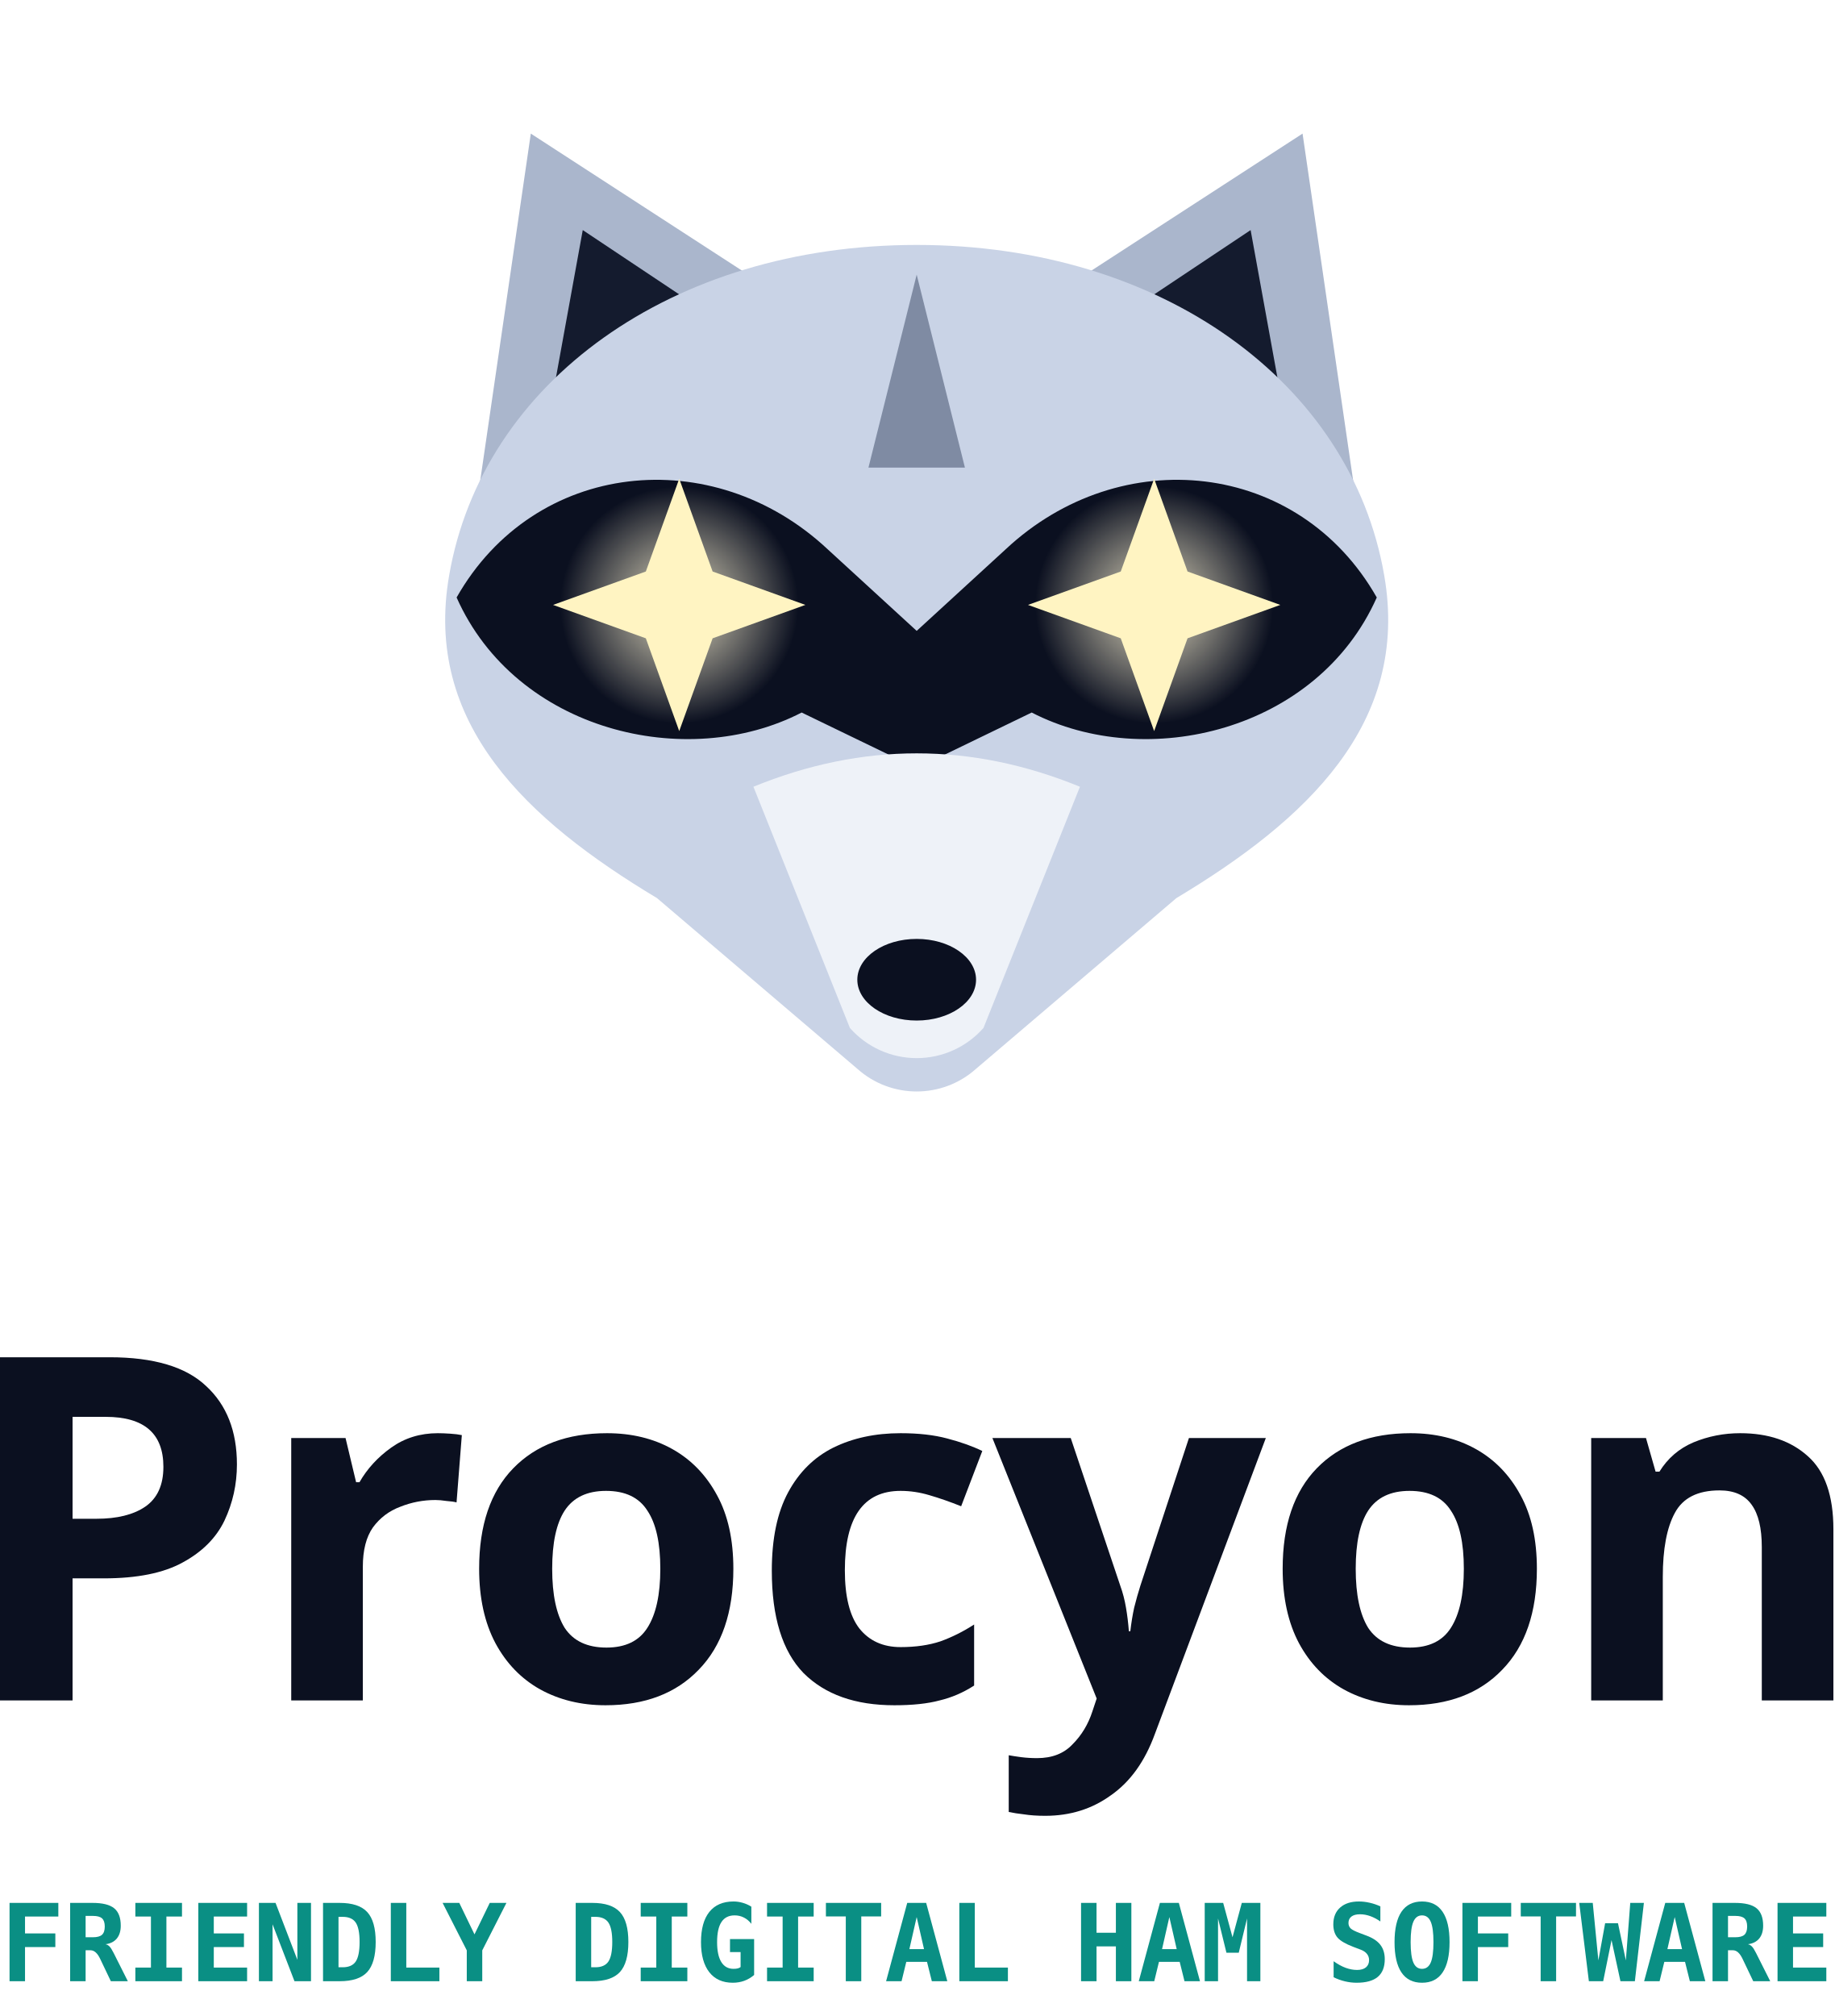
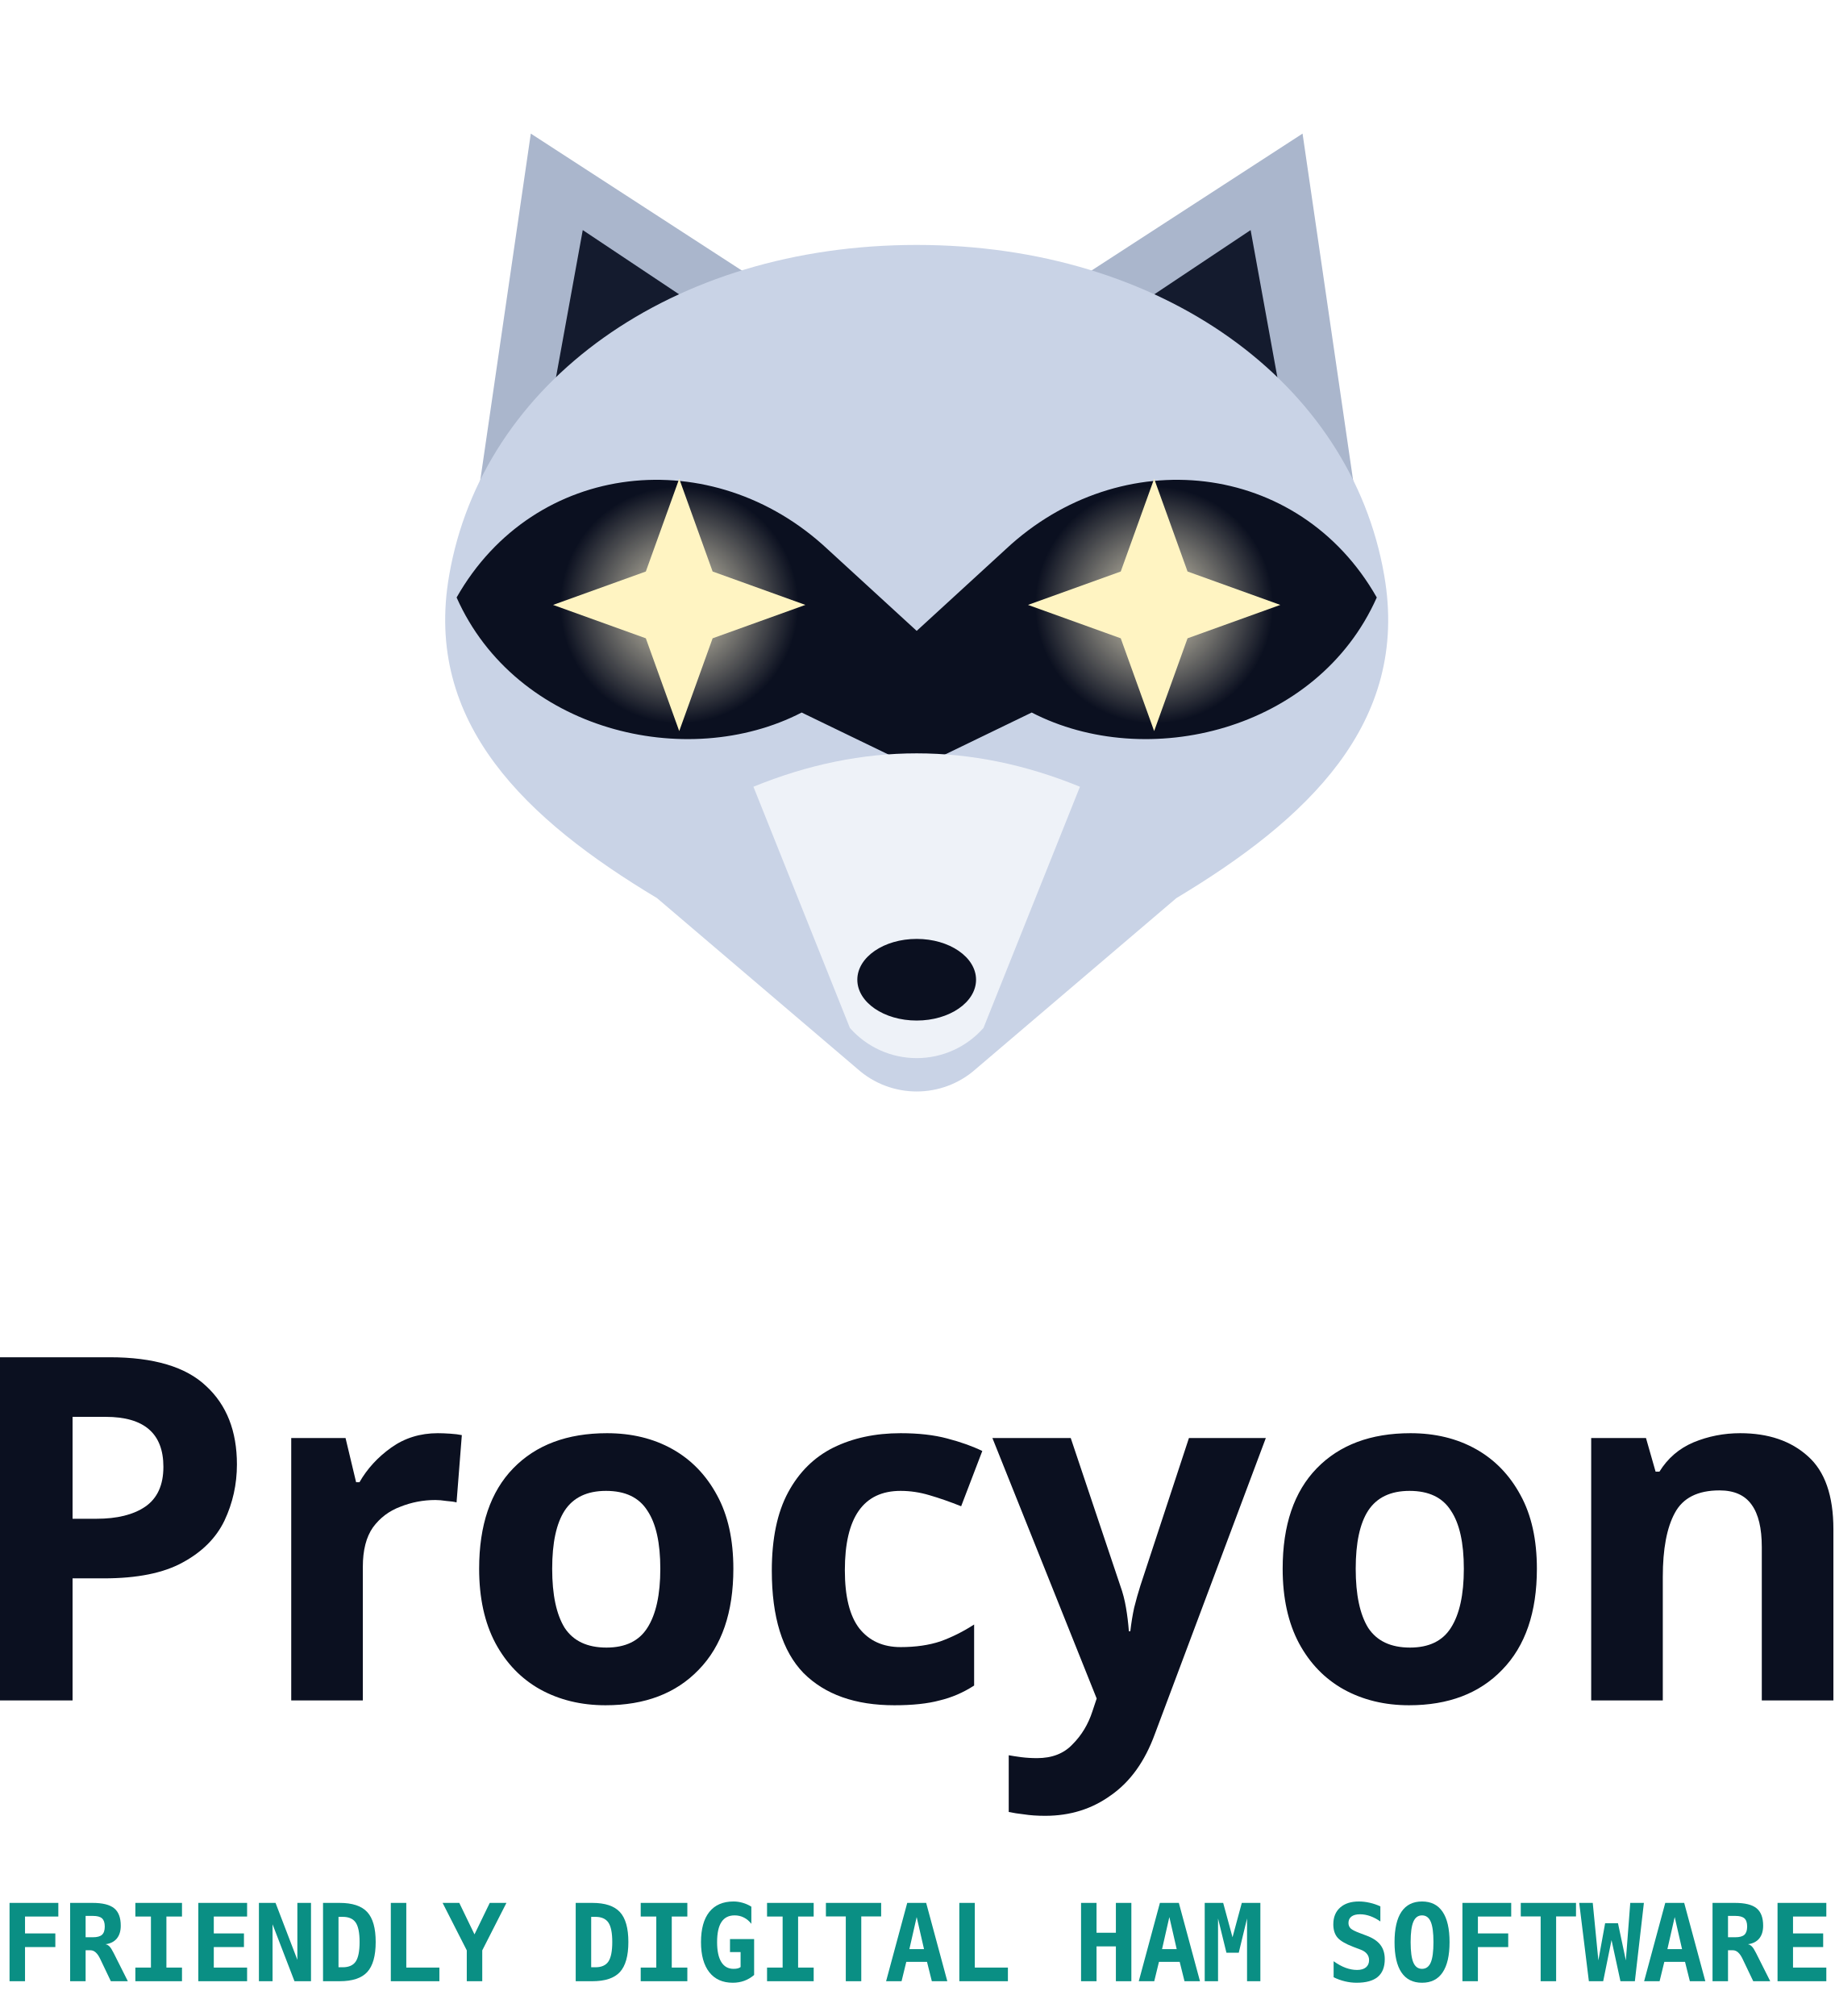
- <svg xmlns="http://www.w3.org/2000/svg" viewBox="0 0 649 713" version="1.1" id="svg45">
-   <defs id="defs49" />
-   <g transform="matrix(13.125,0,0,13.125,114.27,0)" id="g37">
+ <svg xmlns="http://www.w3.org/2000/svg" viewBox="0 0 649 713" version="1.1" id="svg43">
+   <defs id="defs47" />
+   <g transform="matrix(13.125,0,0,13.125,114.27,0)" id="g35">
    <defs id="defs9">
      <radialGradient id="glow" cx="0.5" cy="0.5" r="0.5">
        <stop offset="0" stop-color="#fff6d6" stop-opacity=".9" id="stop4" />
        <stop offset="1" stop-color="#fff6d6" stop-opacity="0" id="stop6" />
      </radialGradient>
    </defs>
    <path d="M 4.2,13.2 5.6,3.6 13,8.4 Z" fill="#aab6cc" id="path11" />
    <path d="M 27.8,13.2 26.4,3.6 19,8.4 Z" fill="#aab6cc" id="path13" />
    <path d="M 6.2,10.6 7,6.2 10.6,8.6 Z" fill="#141b2e" id="path15" />
    <path d="M 25.8,10.6 25,6.2 21.4,8.6 Z" fill="#141b2e" id="path17" />
    <path d="m 16,6.6 c 6.6,0 11.7,3.7 12.6,8.9 0.7,4 -2.1,6.6 -5.6,8.7 l -5.4,4.6 a 2.4,2.4 0 0 1 -3.2,0 L 9,24.2 C 5.5,22.1 2.7,19.5 3.4,15.5 4.3,10.3 9.4,6.6 16,6.6 Z" fill="#c9d3e6" id="path19" />
-     <path d="m 16,7.4 -1.3,5.2 h 2.6 z" fill="#7f8ba3" id="path21" />
-     <path d="m 3.6,16.1 c 2.1,-3.7 6.9,-4.2 10,-1.3 L 16,17 18.4,14.8 c 3.1,-2.9 7.9,-2.4 10,1.3 -1.6,3.6 -6.2,4.7 -9.3,3.1 L 16,20.7 12.9,19.2 C 9.8,20.8 5.2,19.7 3.6,16.1 Z" fill="#0b1020" id="path23" />
-     <path d="m 11.6,21.2 q 4.4,-1.8 8.8,0 l -2.6,6.5 a 2.4,2.4 0 0 1 -3.6,0 z" fill="#eef2f8" id="path25" />
-     <path id="ellipse27" style="fill:#0b1020" d="M 17.6,26.4 A 1.6,1.1 0 0 1 16,27.5 1.6,1.1 0 0 1 14.4,26.4 1.6,1.1 0 0 1 16,25.3 1.6,1.1 0 0 1 17.6,26.4 Z" />
-     <path id="circle29" style="fill:url(#glow)" d="m 12.8,16.3 a 3.2,3.2 0 0 1 -3.2,3.2 3.2,3.2 0 0 1 -3.2,-3.2 3.2,3.2 0 0 1 3.2,-3.2 3.2,3.2 0 0 1 3.2,3.2 z" />
-     <path id="circle31" style="fill:url(#glow)" d="m 25.6,16.3 a 3.2,3.2 0 0 1 -3.2,3.2 3.2,3.2 0 0 1 -3.2,-3.2 3.2,3.2 0 0 1 3.2,-3.2 3.2,3.2 0 0 1 3.2,3.2 z" />
-     <path d="m 9.6,12.9 0.9,2.5 2.5,0.9 -2.5,0.9 -0.9,2.5 -0.9,-2.5 -2.5,-0.9 2.5,-0.9 z" fill="#fff4c2" id="path33" />
-     <path d="m 22.4,12.9 0.9,2.5 2.5,0.9 -2.5,0.9 -0.9,2.5 -0.9,-2.5 -2.5,-0.9 2.5,-0.9 z" fill="#fff4c2" id="path35" />
+     <path d="m 3.6,16.1 c 2.1,-3.7 6.9,-4.2 10,-1.3 L 16,17 18.4,14.8 c 3.1,-2.9 7.9,-2.4 10,1.3 -1.6,3.6 -6.2,4.7 -9.3,3.1 L 16,20.7 12.9,19.2 C 9.8,20.8 5.2,19.7 3.6,16.1 Z" fill="#0b1020" id="path21" />
+     <path d="m 11.6,21.2 q 4.4,-1.8 8.8,0 l -2.6,6.5 a 2.4,2.4 0 0 1 -3.6,0 z" fill="#eef2f8" id="path23" />
+     <path id="ellipse25" style="fill:#0b1020" d="M 17.6,26.4 A 1.6,1.1 0 0 1 16,27.5 1.6,1.1 0 0 1 14.4,26.4 1.6,1.1 0 0 1 16,25.3 1.6,1.1 0 0 1 17.6,26.4 Z" />
+     <path id="circle27" style="fill:url(#glow)" d="m 12.8,16.3 a 3.2,3.2 0 0 1 -3.2,3.2 3.2,3.2 0 0 1 -3.2,-3.2 3.2,3.2 0 0 1 3.2,-3.2 3.2,3.2 0 0 1 3.2,3.2 z" />
+     <path id="circle29" style="fill:url(#glow)" d="m 25.6,16.3 a 3.2,3.2 0 0 1 -3.2,3.2 3.2,3.2 0 0 1 -3.2,-3.2 3.2,3.2 0 0 1 3.2,-3.2 3.2,3.2 0 0 1 3.2,3.2 z" />
+     <path d="m 9.6,12.9 0.9,2.5 2.5,0.9 -2.5,0.9 -0.9,2.5 -0.9,-2.5 -2.5,-0.9 2.5,-0.9 z" fill="#fff4c2" id="path31" />
+     <path d="m 22.4,12.9 0.9,2.5 2.5,0.9 -2.5,0.9 -0.9,2.5 -0.9,-2.5 -2.5,-0.9 2.5,-0.9 z" fill="#fff4c2" id="path33" />
  </g>
-   <g transform="translate(0,410.7)" id="g43">
-     <g aria-label="Procyon" id="text39" style="font-weight:700;font-size:170px;font-family:'Noto Sans';letter-spacing:-1.7;fill:#0b1020">
-       <path d="m 38.76,69.32 q 23.46,0 34.17,10.2 10.88,10.03 10.88,27.71 0,10.54 -4.42,19.89 -4.42,9.18 -14.79,14.79 -10.2,5.61 -27.88,5.61 H 25.67 V 190.7 H -1.9073486e-7 V 69.32 Z m -1.36,21.08 H 25.67 V 126.44 h 8.5 q 10.88,0 17.17,-4.25 6.46,-4.42 6.46,-14.11 0,-17.68 -20.4,-17.68 z" id="path54" />
-       <path d="m 154.87,96.18 q 1.87,0 4.42,0.17 2.55,0.17 4.08,0.51 l -1.87,23.8 q -1.19,-0.34 -3.57,-0.51 -2.21,-0.34 -3.91,-0.34 -6.46,0 -12.41,2.38 -5.95,2.21 -9.69,7.31 -3.57,5.1 -3.57,13.94 v 47.26 h -25.33 V 97.88 h 19.21 l 3.74,15.64 h 1.19 q 4.08,-7.14 11.22,-12.24 7.14,-5.1 16.49,-5.1 z" id="path56" />
-       <path d="m 259.42,144.12 q 0,23.12 -12.24,35.7 -12.07,12.58 -32.98,12.58 -12.92,0 -23.12,-5.61 -10.03,-5.61 -15.81,-16.32 -5.78,-10.88 -5.78,-26.35 0,-23.12 12.07,-35.53 12.07,-12.41 33.15,-12.41 13.09,0 23.12,5.61 10.03,5.61 15.81,16.32 5.78,10.54 5.78,26.01 z m -64.09,0 q 0,13.77 4.42,20.91 4.59,6.97 14.79,6.97 10.03,0 14.45,-6.97 4.59,-7.14 4.59,-20.91 0,-13.77 -4.59,-20.57 -4.42,-6.97 -14.62,-6.97 -10.03,0 -14.62,6.97 -4.42,6.8 -4.42,20.57 z" id="path58" />
-       <path d="m 316.37,192.4 q -20.74,0 -32.13,-11.39 -11.22,-11.56 -11.22,-36.21 0,-17 5.78,-27.71 5.78,-10.71 15.98,-15.81 10.37,-5.1 23.8,-5.1 9.52,0 16.49,1.87 7.14,1.87 12.41,4.42 l -7.48,19.55 q -5.95,-2.38 -11.22,-3.91 -5.1,-1.53 -10.2,-1.53 -19.72,0 -19.72,28.05 0,13.94 5.1,20.57 5.27,6.63 14.62,6.63 7.99,0 14.11,-2.04 6.12,-2.21 11.9,-5.95 v 21.59 q -5.78,3.74 -12.24,5.27 -6.29,1.7 -15.98,1.7 z" id="path60" />
-       <path d="m 351.05,97.88 h 27.71 l 17.51,52.19 q 1.36,3.74 2.04,7.82 0.68,3.91 1.02,8.33 h 0.51 q 0.51,-4.42 1.36,-8.33 1.02,-4.08 2.21,-7.82 l 17.17,-52.19 h 27.2 L 408.51,202.6 q -5.27,14.45 -15.47,21.59 -10.03,7.31 -23.29,7.31 -4.25,0 -7.48,-0.51 -3.06,-0.34 -5.44,-0.85 v -20.06 q 1.87,0.34 4.42,0.68 2.72,0.34 5.61,0.34 7.99,0 12.58,-4.93 4.76,-4.76 6.97,-11.56 l 1.53,-4.59 z" id="path62" />
-       <path d="m 543.66,144.12 q 0,23.12 -12.24,35.7 -12.07,12.58 -32.98,12.58 -12.92,0 -23.12,-5.61 -10.03,-5.61 -15.81,-16.32 -5.78,-10.88 -5.78,-26.35 0,-23.12 12.07,-35.53 12.07,-12.41 33.15,-12.41 13.09,0 23.12,5.61 10.03,5.61 15.81,16.32 5.78,10.54 5.78,26.01 z m -64.09,0 q 0,13.77 4.42,20.91 4.59,6.97 14.79,6.97 10.03,0 14.45,-6.97 4.59,-7.14 4.59,-20.91 0,-13.77 -4.59,-20.57 -4.42,-6.97 -14.62,-6.97 -10.03,0 -14.62,6.97 -4.42,6.8 -4.42,20.57 z" id="path64" />
-       <path d="m 615.57,96.18 q 14.96,0 23.97,8.16 9.01,7.99 9.01,25.84 v 60.52 h -25.33 v -54.23 q 0,-10.03 -3.57,-14.96 -3.57,-5.1 -11.39,-5.1 -11.56,0 -15.81,7.99 -4.25,7.82 -4.25,22.61 v 43.69 h -25.33 V 97.88 h 19.38 l 3.4,11.9 h 1.36 q 4.42,-7.14 12.07,-10.37 7.82,-3.23 16.49,-3.23 z" id="path66" />
+   <g transform="translate(0,410.7)" id="g41">
+     <g aria-label="Procyon" id="text37" style="font-weight:700;font-size:170px;font-family:'Noto Sans';letter-spacing:-1.7;fill:#0b1020">
+       <path d="m 38.76,69.32 q 23.46,0 34.17,10.2 10.88,10.03 10.88,27.71 0,10.54 -4.42,19.89 -4.42,9.18 -14.79,14.79 -10.2,5.61 -27.88,5.61 H 25.67 V 190.7 H -1.9073486e-7 V 69.32 Z m -1.36,21.08 H 25.67 V 126.44 h 8.5 q 10.88,0 17.17,-4.25 6.46,-4.42 6.46,-14.11 0,-17.68 -20.4,-17.68 z" id="path52" />
+       <path d="m 154.87,96.18 q 1.87,0 4.42,0.17 2.55,0.17 4.08,0.51 l -1.87,23.8 q -1.19,-0.34 -3.57,-0.51 -2.21,-0.34 -3.91,-0.34 -6.46,0 -12.41,2.38 -5.95,2.21 -9.69,7.31 -3.57,5.1 -3.57,13.94 v 47.26 h -25.33 V 97.88 h 19.21 l 3.74,15.64 h 1.19 q 4.08,-7.14 11.22,-12.24 7.14,-5.1 16.49,-5.1 z" id="path54" />
+       <path d="m 259.42,144.12 q 0,23.12 -12.24,35.7 -12.07,12.58 -32.98,12.58 -12.92,0 -23.12,-5.61 -10.03,-5.61 -15.81,-16.32 -5.78,-10.88 -5.78,-26.35 0,-23.12 12.07,-35.53 12.07,-12.41 33.15,-12.41 13.09,0 23.12,5.61 10.03,5.61 15.81,16.32 5.78,10.54 5.78,26.01 z m -64.09,0 q 0,13.77 4.42,20.91 4.59,6.97 14.79,6.97 10.03,0 14.45,-6.97 4.59,-7.14 4.59,-20.91 0,-13.77 -4.59,-20.57 -4.42,-6.97 -14.62,-6.97 -10.03,0 -14.62,6.97 -4.42,6.8 -4.42,20.57 z" id="path56" />
+       <path d="m 316.37,192.4 q -20.74,0 -32.13,-11.39 -11.22,-11.56 -11.22,-36.21 0,-17 5.78,-27.71 5.78,-10.71 15.98,-15.81 10.37,-5.1 23.8,-5.1 9.52,0 16.49,1.87 7.14,1.87 12.41,4.42 l -7.48,19.55 q -5.95,-2.38 -11.22,-3.91 -5.1,-1.53 -10.2,-1.53 -19.72,0 -19.72,28.05 0,13.94 5.1,20.57 5.27,6.63 14.62,6.63 7.99,0 14.11,-2.04 6.12,-2.21 11.9,-5.95 v 21.59 q -5.78,3.74 -12.24,5.27 -6.29,1.7 -15.98,1.7 z" id="path58" />
+       <path d="m 351.05,97.88 h 27.71 l 17.51,52.19 q 1.36,3.74 2.04,7.82 0.68,3.91 1.02,8.33 h 0.51 q 0.51,-4.42 1.36,-8.33 1.02,-4.08 2.21,-7.82 l 17.17,-52.19 h 27.2 L 408.51,202.6 q -5.27,14.45 -15.47,21.59 -10.03,7.31 -23.29,7.31 -4.25,0 -7.48,-0.51 -3.06,-0.34 -5.44,-0.85 v -20.06 q 1.87,0.34 4.42,0.68 2.72,0.34 5.61,0.34 7.99,0 12.58,-4.93 4.76,-4.76 6.97,-11.56 l 1.53,-4.59 z" id="path60" />
+       <path d="m 543.66,144.12 q 0,23.12 -12.24,35.7 -12.07,12.58 -32.98,12.58 -12.92,0 -23.12,-5.61 -10.03,-5.61 -15.81,-16.32 -5.78,-10.88 -5.78,-26.35 0,-23.12 12.07,-35.53 12.07,-12.41 33.15,-12.41 13.09,0 23.12,5.61 10.03,5.61 15.81,16.32 5.78,10.54 5.78,26.01 z m -64.09,0 q 0,13.77 4.42,20.91 4.59,6.97 14.79,6.97 10.03,0 14.45,-6.97 4.59,-7.14 4.59,-20.91 0,-13.77 -4.59,-20.57 -4.42,-6.97 -14.62,-6.97 -10.03,0 -14.62,6.97 -4.42,6.8 -4.42,20.57 z" id="path62" />
+       <path d="m 615.57,96.18 q 14.96,0 23.97,8.16 9.01,7.99 9.01,25.84 v 60.52 h -25.33 v -54.23 q 0,-10.03 -3.57,-14.96 -3.57,-5.1 -11.39,-5.1 -11.56,0 -15.81,7.99 -4.25,7.82 -4.25,22.61 v 43.69 h -25.33 V 97.88 h 19.38 l 3.4,11.9 h 1.36 q 4.42,-7.14 12.07,-10.37 7.82,-3.23 16.49,-3.23 z" id="path64" />
    </g>
-     <g aria-label="FRIENDLY DIGITAL HAM SOFTWARE" id="text41" style="font-weight:700;font-size:38px;font-family:'DejaVu Sans Mono';fill:#0a8f84">
-       <path d="M 20.633,267.122 H 8.851 v 5.975 H 19.575 v 4.824 H 8.851 V 290 H 3.377 V 262.298 H 20.633 Z" id="path69" />
-       <path d="m 37.319,276.919 q 0.816,0.167 1.41,0.779 0.612,0.594 1.484,2.338 L 45.223,290 h -6.012 l -3.34,-6.995 q -0.148,-0.297 -0.39,-0.816 -1.466,-3.136 -3.451,-3.136 h -1.744 V 290 h -5.474 v -27.702 h 7.904 q 5.344,0 7.663,1.893 2.338,1.893 2.338,6.16 0,2.857 -1.392,4.546 -1.392,1.688 -4.008,2.022 z m -7.032,-10.02 v 7.552 h 2.579 q 2.245,0 3.21,-0.872 0.983,-0.891 0.983,-2.913 0,-2.022 -0.965,-2.895 -0.965,-0.872 -3.229,-0.872 z" id="path71" />
-       <path d="m 47.882,267.122 v -4.824 h 16.495 v 4.824 h -5.511 v 18.054 h 5.511 V 290 H 47.882 v -4.824 h 5.511 v -18.054 z" id="path73" />
-       <path d="M 87.409,290 H 70.153 V 262.298 H 87.409 v 4.824 H 75.627 v 5.975 h 10.669 v 4.824 H 75.627 v 7.255 H 87.409 Z" id="path75" />
-       <path d="m 91.59,262.298 h 5.882 l 7.719,20.132 v -20.132 h 4.824 V 290 h -5.845 L 96.414,269.868 V 290 h -4.824 z" id="path77" />
-       <path d="m 119.743,267.233 v 17.831 h 1.484 q 3.229,0 4.602,-2.022 1.373,-2.041 1.373,-6.921 0,-4.843 -1.373,-6.865 -1.373,-2.022 -4.602,-2.022 z m -5.474,-4.936 h 5.863 q 6.791,0 9.778,3.247 2.987,3.229 2.987,10.576 0,7.366 -2.987,10.632 Q 126.923,290 120.132,290 h -5.863 z" id="path79" />
-       <path d="m 138.247,290 v -27.702 h 5.474 v 22.878 h 11.708 V 290 Z" id="path81" />
-       <path d="m 156.566,262.298 h 5.9 l 5.381,11.133 5.399,-11.133 h 5.9 l -8.554,16.792 V 290 h -5.474 v -10.91 z" id="path83" />
-       <path d="m 209.125,267.233 v 17.831 h 1.484 q 3.229,0 4.602,-2.022 1.373,-2.041 1.373,-6.921 0,-4.843 -1.373,-6.865 -1.373,-2.022 -4.602,-2.022 z m -5.474,-4.936 h 5.863 q 6.791,0 9.778,3.247 2.987,3.229 2.987,10.576 0,7.366 -2.987,10.632 Q 216.305,290 209.514,290 h -5.863 z" id="path85" />
-       <path d="m 226.646,267.122 v -4.824 h 16.495 v 4.824 h -5.511 v 18.054 h 5.511 V 290 h -16.495 v -4.824 h 5.511 v -18.054 z" id="path87" />
-       <path d="m 261.979,284.99 v -5.288 h -3.748 v -4.602 h 8.535 v 12.691 q -1.577,1.354 -3.488,2.06 -1.893,0.687 -4.063,0.687 -5.381,0 -8.312,-3.729 -2.932,-3.748 -2.932,-10.632 0,-6.995 2.95,-10.688 2.969,-3.692 8.554,-3.692 1.67,0 3.284,0.482 1.614,0.464 3.024,1.354 v 6.067 q -1.15,-1.484 -2.653,-2.227 -1.484,-0.761 -3.266,-0.761 -3.117,0 -4.657,2.356 -1.54,2.338 -1.54,7.106 0,4.62 1.484,7.032 1.484,2.412 4.323,2.412 0.854,0 1.484,-0.148 0.631,-0.167 1.021,-0.482 z" id="path89" />
-       <path d="m 271.337,267.122 v -4.824 h 16.495 v 4.824 h -5.511 v 18.054 h 5.511 V 290 h -16.495 v -4.824 h 5.511 v -18.054 z" id="path91" />
-       <path d="m 304.666,290 h -5.474 v -22.915 h -7.032 v -4.787 h 19.538 v 4.787 h -7.032 z" id="path93" />
-       <path d="m 324.266,267.308 -2.579,11.337 h 5.177 z m -3.34,-5.01 h 6.698 L 335.102,290 h -5.474 l -1.707,-6.847 h -7.329 L 318.922,290 h -5.474 z" id="path95" />
-       <path d="m 339.356,290 v -27.702 h 5.474 v 22.878 h 11.708 V 290 Z" id="path97" />
-       <path d="m 382.414,262.298 h 5.474 v 10.558 h 6.847 v -10.558 h 5.474 V 290 h -5.474 v -12.32 h -6.847 V 290 h -5.474 z" id="path99" />
-       <path d="m 413.647,267.308 -2.579,11.337 h 5.177 z m -3.34,-5.01 h 6.698 L 424.483,290 h -5.474 l -1.707,-6.847 h -7.329 L 408.304,290 h -5.474 z" id="path101" />
-       <path d="m 426.159,262.298 h 6.531 l 3.303,12.153 3.284,-12.153 h 6.568 V 290 h -4.713 v -22.191 l -2.932,12.116 h -4.36 l -2.969,-12.116 V 290 h -4.713 z" id="path103" />
-       <path d="m 478.717,277.847 q -4.138,-1.577 -5.604,-3.303 -1.466,-1.744 -1.466,-4.676 0,-3.767 2.412,-5.919 2.412,-2.152 6.624,-2.152 1.911,0 3.822,0.445 1.911,0.427 3.785,1.28 v 5.344 q -1.763,-1.243 -3.581,-1.893 -1.818,-0.649 -3.6,-0.649 -1.985,0 -3.043,0.798 -1.058,0.798 -1.058,2.282 0,1.15 0.761,1.911 0.779,0.742 3.229,1.651 l 2.356,0.891 q 3.34,1.225 4.917,3.247 1.577,2.022 1.577,5.103 0,4.193 -2.486,6.271 -2.468,2.06 -7.478,2.06 -2.06,0 -4.138,-0.501 -2.06,-0.482 -3.989,-1.447 v -5.659 q 2.189,1.559 4.23,2.319 2.06,0.761 4.063,0.761 2.022,0 3.136,-0.909 1.113,-0.928 1.113,-2.579 0,-1.243 -0.742,-2.171 -0.742,-0.946 -2.152,-1.484 z" id="path105" />
-       <path d="m 503.029,266.714 q -2.097,0 -3.062,2.245 -0.965,2.227 -0.965,7.218 0,4.973 0.965,7.218 0.965,2.227 3.062,2.227 2.115,0 3.08,-2.227 0.965,-2.245 0.965,-7.218 0,-4.991 -0.965,-7.218 -0.965,-2.245 -3.08,-2.245 z m -9.723,9.463 q 0,-7.106 2.449,-10.743 2.468,-3.637 7.273,-3.637 4.824,0 7.273,3.637 2.468,3.637 2.468,10.743 0,7.088 -2.468,10.725 -2.449,3.637 -7.273,3.637 -4.806,0 -7.273,-3.637 -2.449,-3.637 -2.449,-10.725 z" id="path107" />
-       <path d="m 534.578,267.122 h -11.782 v 5.975 h 10.725 v 4.824 H 522.795 V 290 h -5.474 v -27.702 h 17.256 z" id="path109" />
-       <path d="m 550.466,290 h -5.474 v -22.915 h -7.032 v -4.787 h 19.538 v 4.787 h -7.032 z" id="path111" />
-       <path d="m 558.636,262.298 h 4.787 l 1.985,20.336 2.394,-13.155 h 4.546 l 2.783,13.155 1.559,-20.336 h 4.824 L 578.322,290 h -5.103 L 570.065,275.453 567.115,290 h -5.065 z" id="path113" />
-       <path d="m 592.411,267.308 -2.579,11.337 h 5.177 z m -3.34,-5.01 h 6.698 L 603.247,290 h -5.474 l -1.707,-6.847 h -7.329 L 587.067,290 h -5.474 z" id="path115" />
-       <path d="m 618.3,276.919 q 0.816,0.167 1.41,0.779 0.612,0.594 1.484,2.338 L 626.205,290 h -6.012 l -3.34,-6.995 q -0.148,-0.297 -0.39,-0.816 -1.466,-3.136 -3.451,-3.136 h -1.744 V 290 h -5.474 v -27.702 h 7.904 q 5.344,0 7.663,1.893 2.338,1.893 2.338,6.16 0,2.857 -1.392,4.546 -1.392,1.688 -4.008,2.022 z m -7.032,-10.02 v 7.552 h 2.579 q 2.245,0 3.21,-0.872 0.983,-0.891 0.983,-2.913 0,-2.022 -0.965,-2.895 -0.965,-0.872 -3.229,-0.872 z" id="path117" />
-       <path d="m 646.045,290 h -17.256 v -27.702 h 17.256 v 4.824 h -11.782 v 5.975 h 10.669 v 4.824 h -10.669 v 7.255 h 11.782 z" id="path119" />
+     <g aria-label="FRIENDLY DIGITAL HAM SOFTWARE" id="text39" style="font-weight:700;font-size:38px;font-family:'DejaVu Sans Mono';fill:#0a8f84">
+       <path d="M 20.633,267.122 H 8.851 v 5.975 H 19.575 v 4.824 H 8.851 V 290 H 3.377 V 262.298 H 20.633 Z" id="path67" />
+       <path d="m 37.319,276.919 q 0.816,0.167 1.41,0.779 0.612,0.594 1.484,2.338 L 45.223,290 h -6.012 l -3.34,-6.995 q -0.148,-0.297 -0.39,-0.816 -1.466,-3.136 -3.451,-3.136 h -1.744 V 290 h -5.474 v -27.702 h 7.904 q 5.344,0 7.663,1.893 2.338,1.893 2.338,6.16 0,2.857 -1.392,4.546 -1.392,1.688 -4.008,2.022 z m -7.032,-10.02 v 7.552 h 2.579 q 2.245,0 3.21,-0.872 0.983,-0.891 0.983,-2.913 0,-2.022 -0.965,-2.895 -0.965,-0.872 -3.229,-0.872 z" id="path69" />
+       <path d="m 47.882,267.122 v -4.824 h 16.495 v 4.824 h -5.511 v 18.054 h 5.511 V 290 H 47.882 v -4.824 h 5.511 v -18.054 z" id="path71" />
+       <path d="M 87.409,290 H 70.153 V 262.298 H 87.409 v 4.824 H 75.627 v 5.975 h 10.669 v 4.824 H 75.627 v 7.255 H 87.409 Z" id="path73" />
+       <path d="m 91.59,262.298 h 5.882 l 7.719,20.132 v -20.132 h 4.824 V 290 h -5.845 L 96.414,269.868 V 290 h -4.824 z" id="path75" />
+       <path d="m 119.743,267.233 v 17.831 h 1.484 q 3.229,0 4.602,-2.022 1.373,-2.041 1.373,-6.921 0,-4.843 -1.373,-6.865 -1.373,-2.022 -4.602,-2.022 z m -5.474,-4.936 h 5.863 q 6.791,0 9.778,3.247 2.987,3.229 2.987,10.576 0,7.366 -2.987,10.632 Q 126.923,290 120.132,290 h -5.863 z" id="path77" />
+       <path d="m 138.247,290 v -27.702 h 5.474 v 22.878 h 11.708 V 290 Z" id="path79" />
+       <path d="m 156.566,262.298 h 5.9 l 5.381,11.133 5.399,-11.133 h 5.9 l -8.554,16.792 V 290 h -5.474 v -10.91 z" id="path81" />
+       <path d="m 209.125,267.233 v 17.831 h 1.484 q 3.229,0 4.602,-2.022 1.373,-2.041 1.373,-6.921 0,-4.843 -1.373,-6.865 -1.373,-2.022 -4.602,-2.022 z m -5.474,-4.936 h 5.863 q 6.791,0 9.778,3.247 2.987,3.229 2.987,10.576 0,7.366 -2.987,10.632 Q 216.305,290 209.514,290 h -5.863 z" id="path83" />
+       <path d="m 226.646,267.122 v -4.824 h 16.495 v 4.824 h -5.511 v 18.054 h 5.511 V 290 h -16.495 v -4.824 h 5.511 v -18.054 z" id="path85" />
+       <path d="m 261.979,284.99 v -5.288 h -3.748 v -4.602 h 8.535 v 12.691 q -1.577,1.354 -3.488,2.06 -1.893,0.687 -4.063,0.687 -5.381,0 -8.312,-3.729 -2.932,-3.748 -2.932,-10.632 0,-6.995 2.95,-10.688 2.969,-3.692 8.554,-3.692 1.67,0 3.284,0.482 1.614,0.464 3.024,1.354 v 6.067 q -1.15,-1.484 -2.653,-2.227 -1.484,-0.761 -3.266,-0.761 -3.117,0 -4.657,2.356 -1.54,2.338 -1.54,7.106 0,4.62 1.484,7.032 1.484,2.412 4.323,2.412 0.854,0 1.484,-0.148 0.631,-0.167 1.021,-0.482 z" id="path87" />
+       <path d="m 271.337,267.122 v -4.824 h 16.495 v 4.824 h -5.511 v 18.054 h 5.511 V 290 h -16.495 v -4.824 h 5.511 v -18.054 z" id="path89" />
+       <path d="m 304.666,290 h -5.474 v -22.915 h -7.032 v -4.787 h 19.538 v 4.787 h -7.032 z" id="path91" />
+       <path d="m 324.266,267.308 -2.579,11.337 h 5.177 z m -3.34,-5.01 h 6.698 L 335.102,290 h -5.474 l -1.707,-6.847 h -7.329 L 318.922,290 h -5.474 z" id="path93" />
+       <path d="m 339.356,290 v -27.702 h 5.474 v 22.878 h 11.708 V 290 Z" id="path95" />
+       <path d="m 382.414,262.298 h 5.474 v 10.558 h 6.847 v -10.558 h 5.474 V 290 h -5.474 v -12.32 h -6.847 V 290 h -5.474 z" id="path97" />
+       <path d="m 413.647,267.308 -2.579,11.337 h 5.177 z m -3.34,-5.01 h 6.698 L 424.483,290 h -5.474 l -1.707,-6.847 h -7.329 L 408.304,290 h -5.474 z" id="path99" />
+       <path d="m 426.159,262.298 h 6.531 l 3.303,12.153 3.284,-12.153 h 6.568 V 290 h -4.713 v -22.191 l -2.932,12.116 h -4.36 l -2.969,-12.116 V 290 h -4.713 z" id="path101" />
+       <path d="m 478.717,277.847 q -4.138,-1.577 -5.604,-3.303 -1.466,-1.744 -1.466,-4.676 0,-3.767 2.412,-5.919 2.412,-2.152 6.624,-2.152 1.911,0 3.822,0.445 1.911,0.427 3.785,1.28 v 5.344 q -1.763,-1.243 -3.581,-1.893 -1.818,-0.649 -3.6,-0.649 -1.985,0 -3.043,0.798 -1.058,0.798 -1.058,2.282 0,1.15 0.761,1.911 0.779,0.742 3.229,1.651 l 2.356,0.891 q 3.34,1.225 4.917,3.247 1.577,2.022 1.577,5.103 0,4.193 -2.486,6.271 -2.468,2.06 -7.478,2.06 -2.06,0 -4.138,-0.501 -2.06,-0.482 -3.989,-1.447 v -5.659 q 2.189,1.559 4.23,2.319 2.06,0.761 4.063,0.761 2.022,0 3.136,-0.909 1.113,-0.928 1.113,-2.579 0,-1.243 -0.742,-2.171 -0.742,-0.946 -2.152,-1.484 z" id="path103" />
+       <path d="m 503.029,266.714 q -2.097,0 -3.062,2.245 -0.965,2.227 -0.965,7.218 0,4.973 0.965,7.218 0.965,2.227 3.062,2.227 2.115,0 3.08,-2.227 0.965,-2.245 0.965,-7.218 0,-4.991 -0.965,-7.218 -0.965,-2.245 -3.08,-2.245 z m -9.723,9.463 q 0,-7.106 2.449,-10.743 2.468,-3.637 7.273,-3.637 4.824,0 7.273,3.637 2.468,3.637 2.468,10.743 0,7.088 -2.468,10.725 -2.449,3.637 -7.273,3.637 -4.806,0 -7.273,-3.637 -2.449,-3.637 -2.449,-10.725 z" id="path105" />
+       <path d="m 534.578,267.122 h -11.782 v 5.975 h 10.725 v 4.824 H 522.795 V 290 h -5.474 v -27.702 h 17.256 z" id="path107" />
+       <path d="m 550.466,290 h -5.474 v -22.915 h -7.032 v -4.787 h 19.538 v 4.787 h -7.032 z" id="path109" />
+       <path d="m 558.636,262.298 h 4.787 l 1.985,20.336 2.394,-13.155 h 4.546 l 2.783,13.155 1.559,-20.336 h 4.824 L 578.322,290 h -5.103 L 570.065,275.453 567.115,290 h -5.065 z" id="path111" />
+       <path d="m 592.411,267.308 -2.579,11.337 h 5.177 z m -3.34,-5.01 h 6.698 L 603.247,290 h -5.474 l -1.707,-6.847 h -7.329 L 587.067,290 h -5.474 z" id="path113" />
+       <path d="m 618.3,276.919 q 0.816,0.167 1.41,0.779 0.612,0.594 1.484,2.338 L 626.205,290 h -6.012 l -3.34,-6.995 q -0.148,-0.297 -0.39,-0.816 -1.466,-3.136 -3.451,-3.136 h -1.744 V 290 h -5.474 v -27.702 h 7.904 q 5.344,0 7.663,1.893 2.338,1.893 2.338,6.16 0,2.857 -1.392,4.546 -1.392,1.688 -4.008,2.022 z m -7.032,-10.02 v 7.552 h 2.579 q 2.245,0 3.21,-0.872 0.983,-0.891 0.983,-2.913 0,-2.022 -0.965,-2.895 -0.965,-0.872 -3.229,-0.872 z" id="path115" />
+       <path d="m 646.045,290 h -17.256 v -27.702 h 17.256 v 4.824 h -11.782 v 5.975 h 10.669 v 4.824 h -10.669 v 7.255 h 11.782 z" id="path117" />
    </g>
  </g>
</svg>
